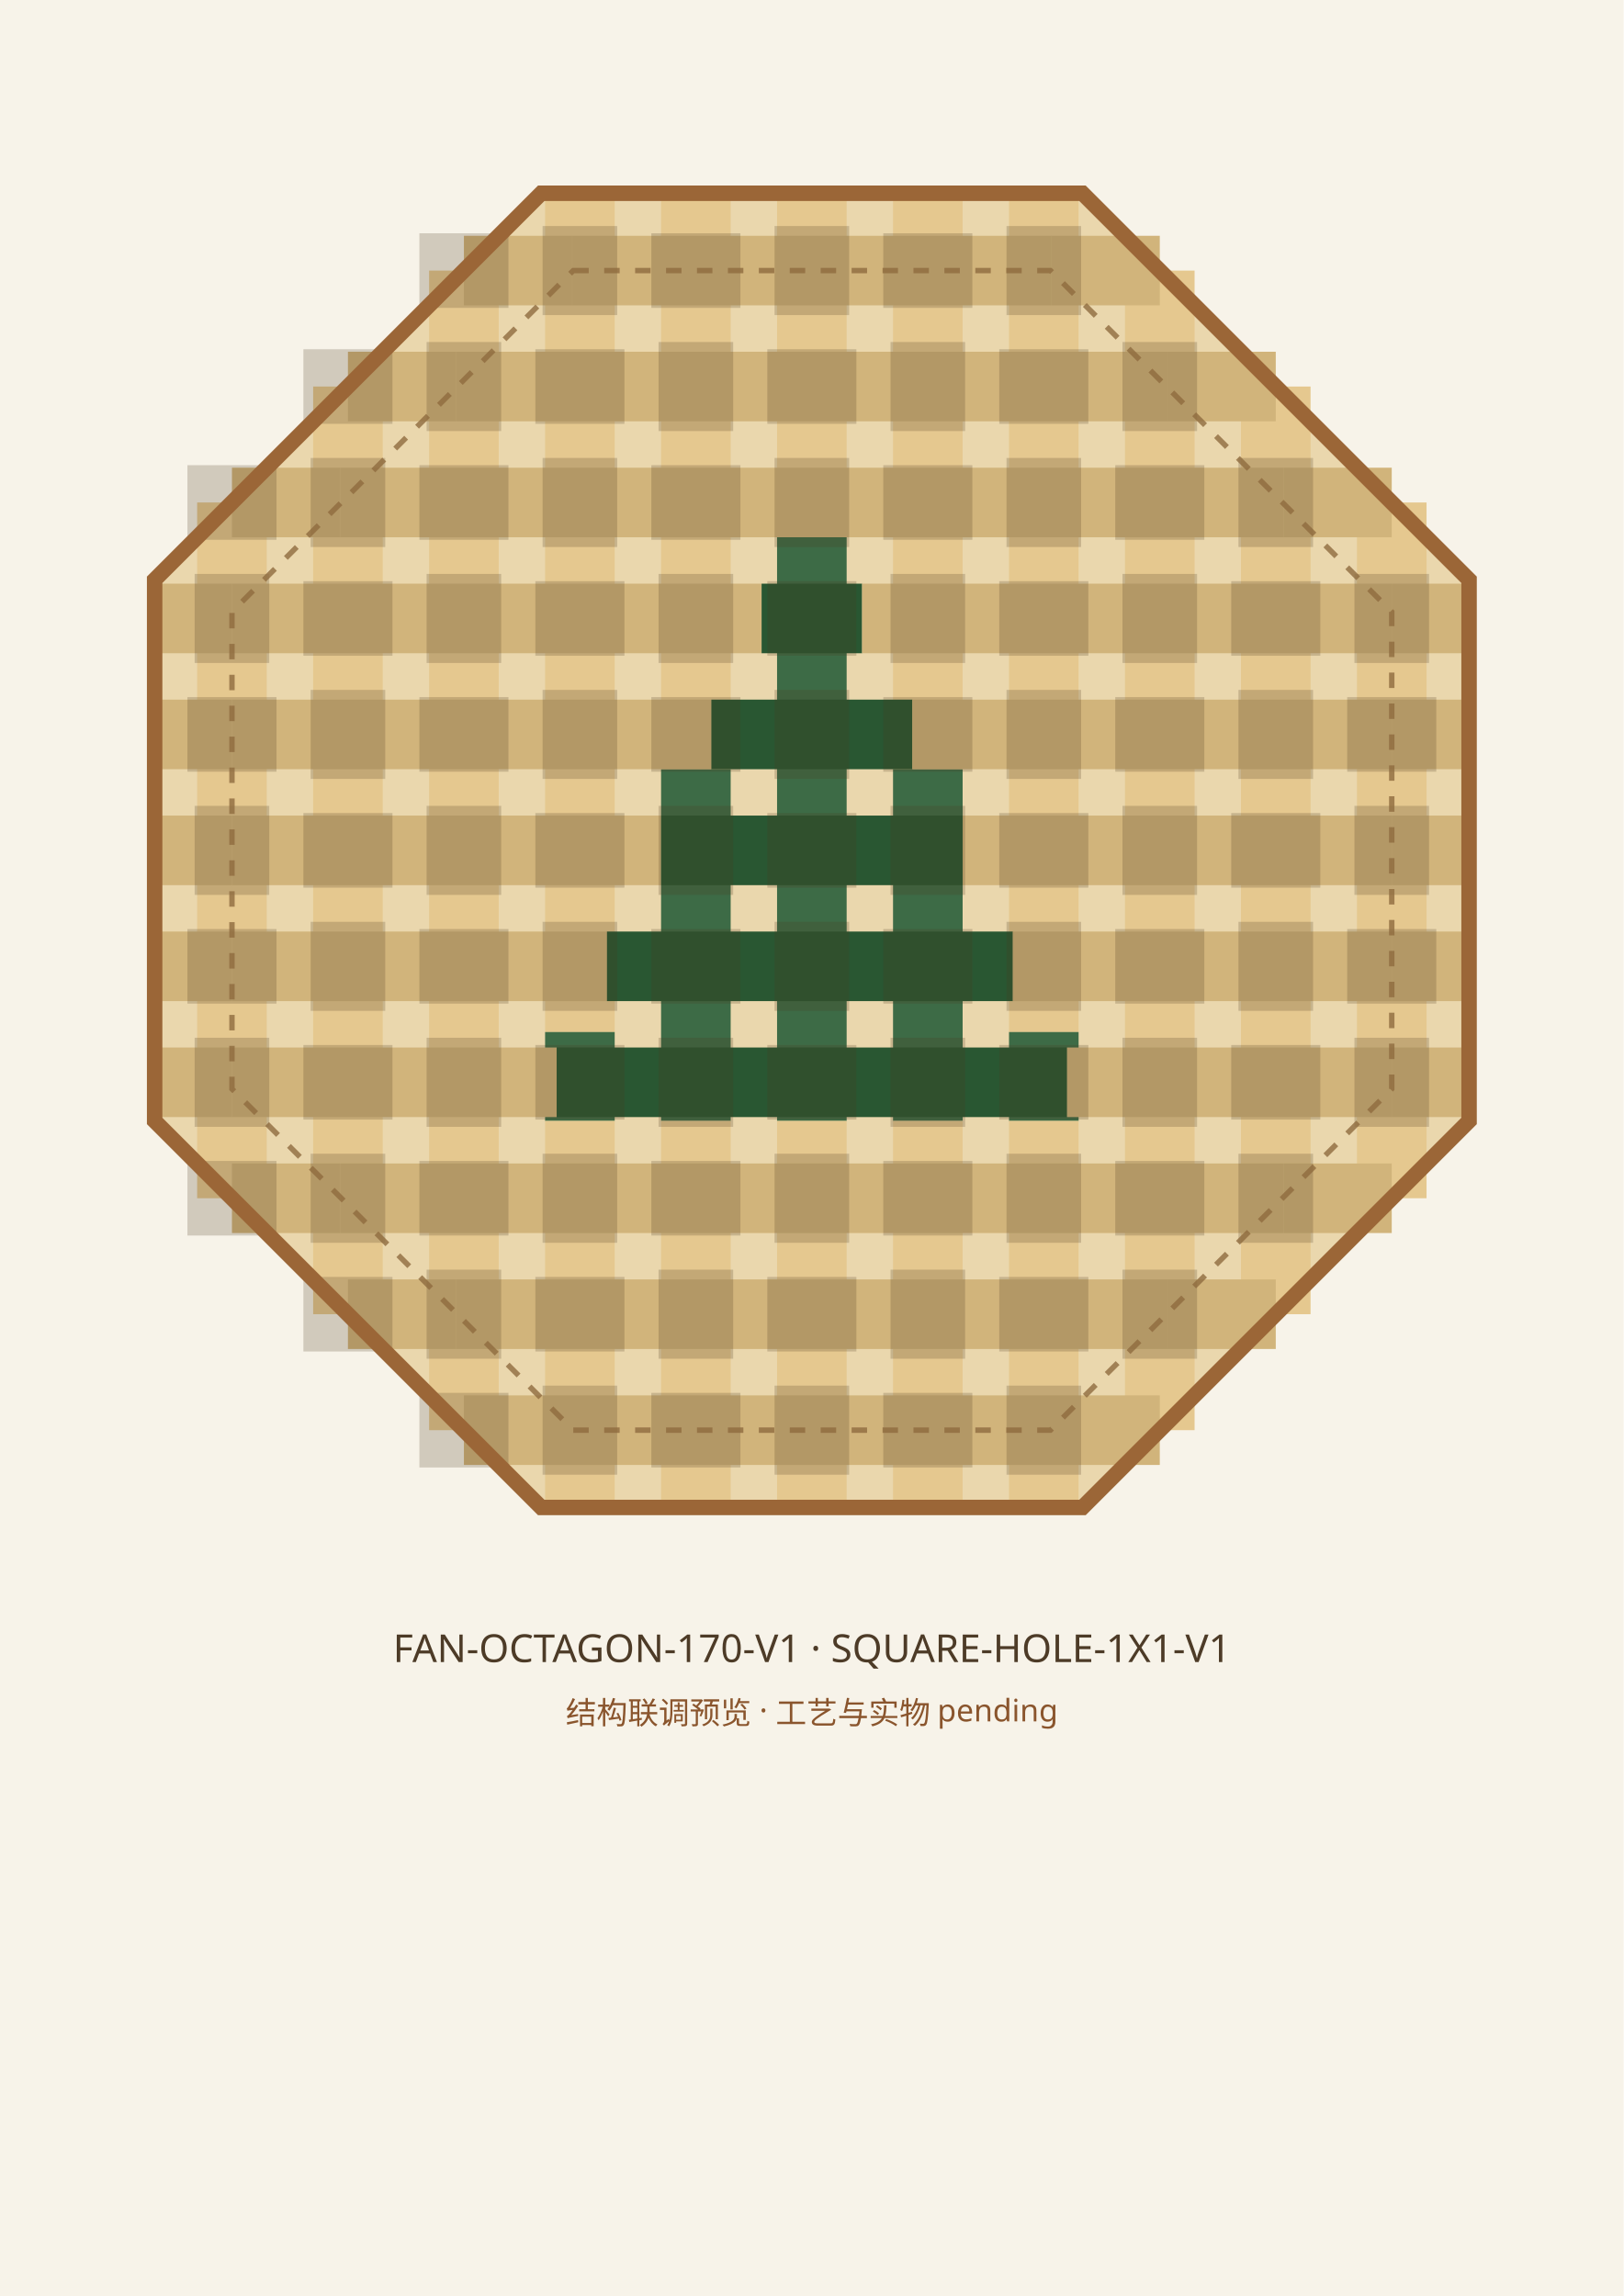
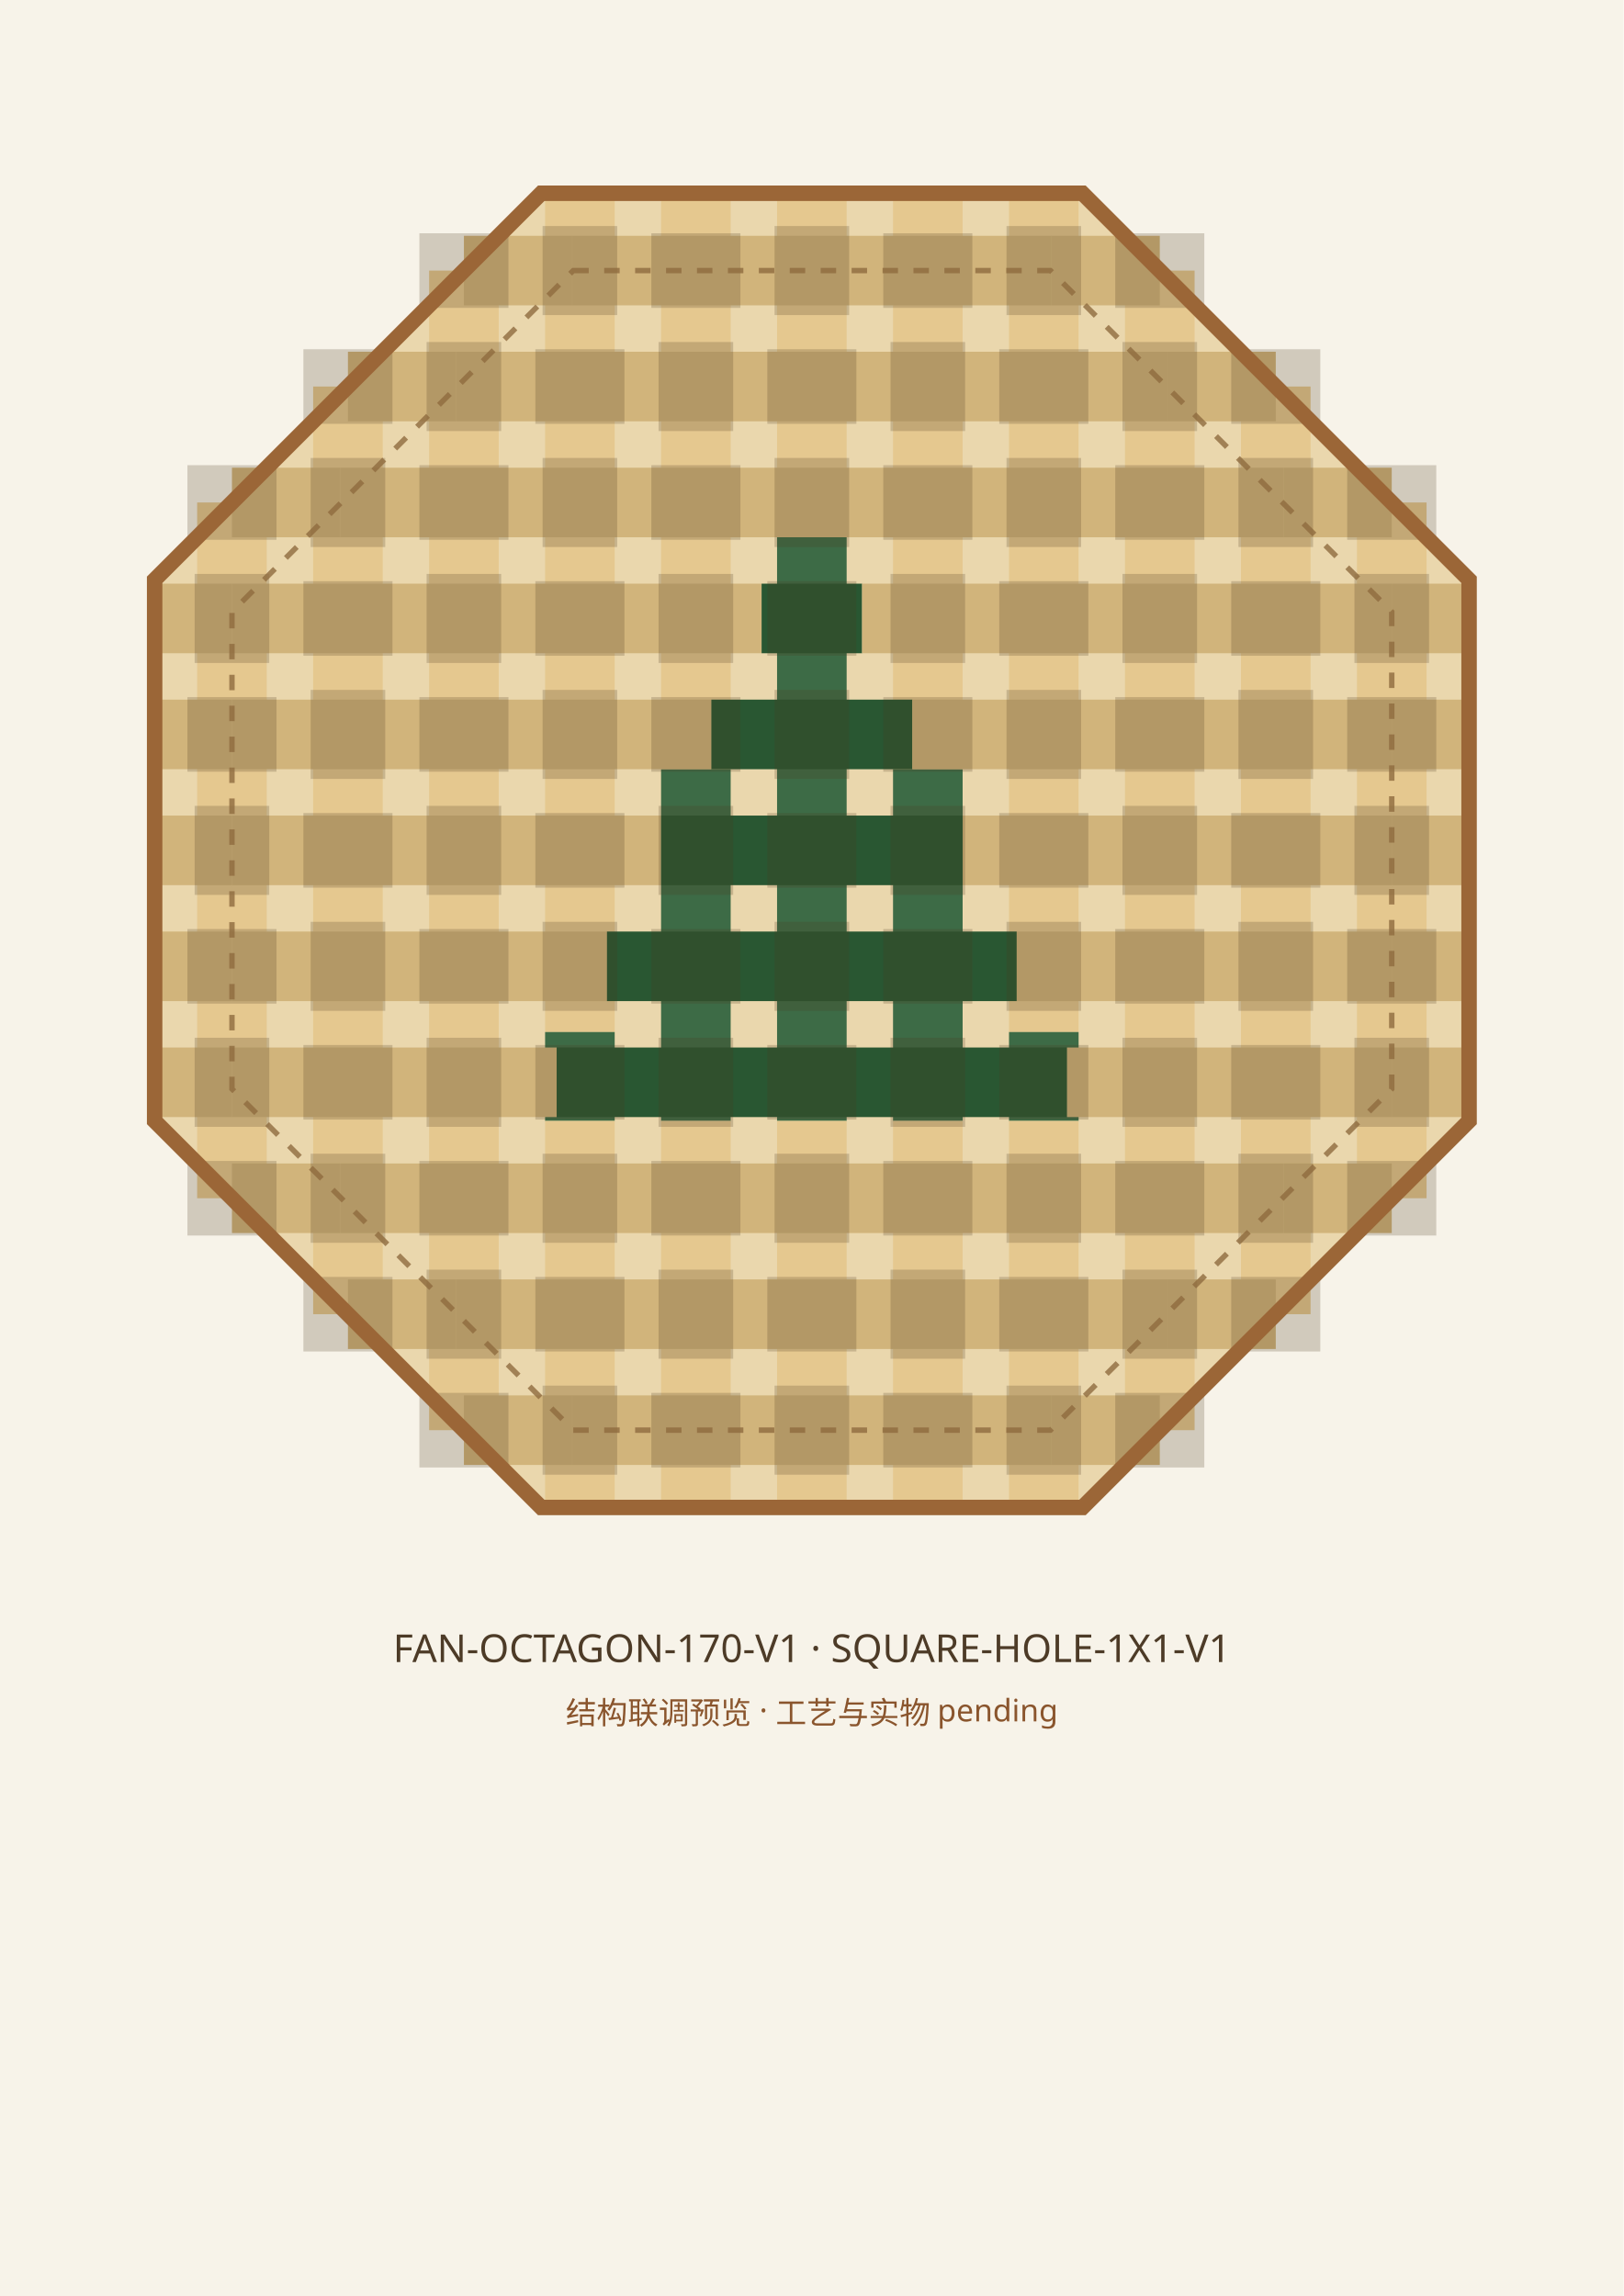
<svg xmlns="http://www.w3.org/2000/svg" viewBox="0 0 210 297" width="840" height="1188">
  <defs>
    <filter id="lift" x="-30%" y="-30%" width="160%" height="160%">
      <feDropShadow dx="0.5" dy="0.7" stdDeviation="0.55" flood-color="#3f2c16" flood-opacity="0.55" />
    </filter>
  </defs>
  <rect width="210" height="297" fill="#f7f3e9" />
  <polygon points="70,25 140,25 190,75 190,145 140,195 70,195 20,145 20,75" fill="#ead7ad" stroke="none" />
  <g>
    <line x1="30" y1="65" x2="30" y2="79" stroke="#e5c88f" stroke-width="9" stroke-linecap="butt" />
    <line x1="30" y1="79" x2="30" y2="141" stroke="#e5c88f" stroke-width="9" stroke-linecap="butt" />
    <line x1="30" y1="141" x2="30" y2="155" stroke="#e5c88f" stroke-width="9" stroke-linecap="butt" />
    <line x1="45" y1="50" x2="45" y2="64" stroke="#e5c88f" stroke-width="9" stroke-linecap="butt" />
    <line x1="45" y1="64" x2="45" y2="156" stroke="#e5c88f" stroke-width="9" stroke-linecap="butt" />
    <line x1="45" y1="156" x2="45" y2="170" stroke="#e5c88f" stroke-width="9" stroke-linecap="butt" />
    <line x1="60" y1="35" x2="60" y2="49" stroke="#e5c88f" stroke-width="9" stroke-linecap="butt" />
    <line x1="60" y1="49" x2="60" y2="171" stroke="#e5c88f" stroke-width="9" stroke-linecap="butt" />
    <line x1="60" y1="171" x2="60" y2="185" stroke="#e5c88f" stroke-width="9" stroke-linecap="butt" />
    <line x1="75" y1="25" x2="75" y2="35" stroke="#e5c88f" stroke-width="9" stroke-linecap="butt" />
    <line x1="75" y1="35" x2="75" y2="133.5" stroke="#e5c88f" stroke-width="9" stroke-linecap="butt" />
    <line x1="75" y1="133.5" x2="75" y2="145" stroke="#3d6b46" stroke-width="9" stroke-linecap="butt" />
    <line x1="75" y1="145" x2="75" y2="185" stroke="#e5c88f" stroke-width="9" stroke-linecap="butt" />
    <line x1="75" y1="185" x2="75" y2="195" stroke="#e5c88f" stroke-width="9" stroke-linecap="butt" />
    <line x1="90" y1="25" x2="90" y2="35" stroke="#e5c88f" stroke-width="9" stroke-linecap="butt" />
    <line x1="90" y1="35" x2="90" y2="99.5" stroke="#e5c88f" stroke-width="9" stroke-linecap="butt" />
    <line x1="90" y1="99.5" x2="90" y2="145" stroke="#3d6b46" stroke-width="9" stroke-linecap="butt" />
    <line x1="90" y1="145" x2="90" y2="185" stroke="#e5c88f" stroke-width="9" stroke-linecap="butt" />
    <line x1="90" y1="185" x2="90" y2="195" stroke="#e5c88f" stroke-width="9" stroke-linecap="butt" />
    <line x1="105" y1="25" x2="105" y2="35" stroke="#e5c88f" stroke-width="9" stroke-linecap="butt" />
    <line x1="105" y1="35" x2="105" y2="65" stroke="#e5c88f" stroke-width="9" stroke-linecap="butt" />
    <line x1="105" y1="65" x2="105" y2="145" stroke="#3d6b46" stroke-width="9" stroke-linecap="butt" />
    <line x1="105" y1="145" x2="105" y2="185" stroke="#e5c88f" stroke-width="9" stroke-linecap="butt" />
    <line x1="105" y1="185" x2="105" y2="195" stroke="#e5c88f" stroke-width="9" stroke-linecap="butt" />
    <line x1="120" y1="25" x2="120" y2="35" stroke="#e5c88f" stroke-width="9" stroke-linecap="butt" />
    <line x1="120" y1="35" x2="120" y2="99.5" stroke="#e5c88f" stroke-width="9" stroke-linecap="butt" />
    <line x1="120" y1="99.5" x2="120" y2="145" stroke="#3d6b46" stroke-width="9" stroke-linecap="butt" />
    <line x1="120" y1="145" x2="120" y2="185" stroke="#e5c88f" stroke-width="9" stroke-linecap="butt" />
    <line x1="120" y1="185" x2="120" y2="195" stroke="#e5c88f" stroke-width="9" stroke-linecap="butt" />
    <line x1="135" y1="25" x2="135" y2="35" stroke="#e5c88f" stroke-width="9" stroke-linecap="butt" />
    <line x1="135" y1="35" x2="135" y2="133.5" stroke="#e5c88f" stroke-width="9" stroke-linecap="butt" />
    <line x1="135" y1="133.5" x2="135" y2="145" stroke="#3d6b46" stroke-width="9" stroke-linecap="butt" />
    <line x1="135" y1="145" x2="135" y2="185" stroke="#e5c88f" stroke-width="9" stroke-linecap="butt" />
    <line x1="135" y1="185" x2="135" y2="195" stroke="#e5c88f" stroke-width="9" stroke-linecap="butt" />
    <line x1="150" y1="35" x2="150" y2="49" stroke="#e5c88f" stroke-width="9" stroke-linecap="butt" />
    <line x1="150" y1="49" x2="150" y2="171" stroke="#e5c88f" stroke-width="9" stroke-linecap="butt" />
    <line x1="150" y1="171" x2="150" y2="185" stroke="#e5c88f" stroke-width="9" stroke-linecap="butt" />
    <line x1="165" y1="50" x2="165" y2="64" stroke="#e5c88f" stroke-width="9" stroke-linecap="butt" />
    <line x1="165" y1="64" x2="165" y2="156" stroke="#e5c88f" stroke-width="9" stroke-linecap="butt" />
    <line x1="165" y1="156" x2="165" y2="170" stroke="#e5c88f" stroke-width="9" stroke-linecap="butt" />
-     <line x1="180" y1="65" x2="180" y2="155" stroke="#e5c88f" stroke-width="9" stroke-linecap="butt" />
+     <line x1="180" y1="65" x2="180" y2="79" stroke="#e5c88f" stroke-width="9" stroke-linecap="butt" />
+     <line x1="180" y1="79" x2="180" y2="141" stroke="#e5c88f" stroke-width="9" stroke-linecap="butt" />
+     <line x1="180" y1="141" x2="180" y2="155" stroke="#e5c88f" stroke-width="9" stroke-linecap="butt" />
    <line x1="60" y1="35" x2="74" y2="35" stroke="#d1b47b" stroke-width="9" stroke-linecap="butt" />
    <line x1="74" y1="35" x2="136" y2="35" stroke="#d1b47b" stroke-width="9" stroke-linecap="butt" />
    <line x1="136" y1="35" x2="150" y2="35" stroke="#d1b47b" stroke-width="9" stroke-linecap="butt" />
    <line x1="45" y1="50" x2="59" y2="50" stroke="#d1b47b" stroke-width="9" stroke-linecap="butt" />
    <line x1="59" y1="50" x2="151" y2="50" stroke="#d1b47b" stroke-width="9" stroke-linecap="butt" />
    <line x1="151" y1="50" x2="165" y2="50" stroke="#d1b47b" stroke-width="9" stroke-linecap="butt" />
    <line x1="30" y1="65" x2="44" y2="65" stroke="#d1b47b" stroke-width="9" stroke-linecap="butt" />
    <line x1="44" y1="65" x2="166" y2="65" stroke="#d1b47b" stroke-width="9" stroke-linecap="butt" />
    <line x1="166" y1="65" x2="180" y2="65" stroke="#d1b47b" stroke-width="9" stroke-linecap="butt" />
    <line x1="20" y1="80" x2="30" y2="80" stroke="#d1b47b" stroke-width="9" stroke-linecap="butt" />
    <line x1="30" y1="80" x2="98.5" y2="80" stroke="#d1b47b" stroke-width="9" stroke-linecap="butt" />
    <line x1="98.5" y1="80" x2="111.5" y2="80" stroke="#295732" stroke-width="9" stroke-linecap="butt" />
    <line x1="111.5" y1="80" x2="180" y2="80" stroke="#d1b47b" stroke-width="9" stroke-linecap="butt" />
    <line x1="180" y1="80" x2="190" y2="80" stroke="#d1b47b" stroke-width="9" stroke-linecap="butt" />
    <line x1="20" y1="95" x2="30" y2="95" stroke="#d1b47b" stroke-width="9" stroke-linecap="butt" />
    <line x1="30" y1="95" x2="92" y2="95" stroke="#d1b47b" stroke-width="9" stroke-linecap="butt" />
    <line x1="92" y1="95" x2="118" y2="95" stroke="#295732" stroke-width="9" stroke-linecap="butt" />
    <line x1="118" y1="95" x2="180" y2="95" stroke="#d1b47b" stroke-width="9" stroke-linecap="butt" />
    <line x1="180" y1="95" x2="190" y2="95" stroke="#d1b47b" stroke-width="9" stroke-linecap="butt" />
    <line x1="20" y1="110" x2="30" y2="110" stroke="#d1b47b" stroke-width="9" stroke-linecap="butt" />
    <line x1="30" y1="110" x2="85.5" y2="110" stroke="#d1b47b" stroke-width="9" stroke-linecap="butt" />
    <line x1="85.5" y1="110" x2="124.5" y2="110" stroke="#295732" stroke-width="9" stroke-linecap="butt" />
    <line x1="124.5" y1="110" x2="180" y2="110" stroke="#d1b47b" stroke-width="9" stroke-linecap="butt" />
    <line x1="180" y1="110" x2="190" y2="110" stroke="#d1b47b" stroke-width="9" stroke-linecap="butt" />
    <line x1="20" y1="125" x2="30" y2="125" stroke="#d1b47b" stroke-width="9" stroke-linecap="butt" />
    <line x1="30" y1="125" x2="78.5" y2="125" stroke="#d1b47b" stroke-width="9" stroke-linecap="butt" />
-     <line x1="78.5" y1="125" x2="131" y2="125" stroke="#295732" stroke-width="9" stroke-linecap="butt" />
-     <line x1="131" y1="125" x2="180" y2="125" stroke="#d1b47b" stroke-width="9" stroke-linecap="butt" />
+     <line x1="78.5" y1="125" x2="131.5" y2="125" stroke="#295732" stroke-width="9" stroke-linecap="butt" />
+     <line x1="131.5" y1="125" x2="180" y2="125" stroke="#d1b47b" stroke-width="9" stroke-linecap="butt" />
    <line x1="180" y1="125" x2="190" y2="125" stroke="#d1b47b" stroke-width="9" stroke-linecap="butt" />
    <line x1="20" y1="140" x2="30" y2="140" stroke="#d1b47b" stroke-width="9" stroke-linecap="butt" />
    <line x1="30" y1="140" x2="72" y2="140" stroke="#d1b47b" stroke-width="9" stroke-linecap="butt" />
    <line x1="72" y1="140" x2="138" y2="140" stroke="#295732" stroke-width="9" stroke-linecap="butt" />
    <line x1="138" y1="140" x2="180" y2="140" stroke="#d1b47b" stroke-width="9" stroke-linecap="butt" />
    <line x1="180" y1="140" x2="190" y2="140" stroke="#d1b47b" stroke-width="9" stroke-linecap="butt" />
    <line x1="30" y1="155" x2="44" y2="155" stroke="#d1b47b" stroke-width="9" stroke-linecap="butt" />
    <line x1="44" y1="155" x2="166" y2="155" stroke="#d1b47b" stroke-width="9" stroke-linecap="butt" />
    <line x1="166" y1="155" x2="180" y2="155" stroke="#d1b47b" stroke-width="9" stroke-linecap="butt" />
    <line x1="45" y1="170" x2="59" y2="170" stroke="#d1b47b" stroke-width="9" stroke-linecap="butt" />
    <line x1="59" y1="170" x2="151" y2="170" stroke="#d1b47b" stroke-width="9" stroke-linecap="butt" />
    <line x1="151" y1="170" x2="165" y2="170" stroke="#d1b47b" stroke-width="9" stroke-linecap="butt" />
-     <line x1="60" y1="185" x2="150" y2="185" stroke="#d1b47b" stroke-width="9" stroke-linecap="butt" />
+     <line x1="60" y1="185" x2="74" y2="185" stroke="#d1b47b" stroke-width="9" stroke-linecap="butt" />
+     <line x1="74" y1="185" x2="136" y2="185" stroke="#d1b47b" stroke-width="9" stroke-linecap="butt" />
+     <line x1="136" y1="185" x2="150" y2="185" stroke="#d1b47b" stroke-width="9" stroke-linecap="butt" />
  </g>
  <g>
    <line x1="54.24" y1="35" x2="65.76" y2="35" stroke="#4b351d" stroke-width="9.65" stroke-linecap="butt" opacity="0.22" />
    <line x1="54.24" y1="35" x2="65.76" y2="35" stroke="#d1b47b" stroke-width="9" stroke-linecap="butt" filter="url(#lift)" />
    <line x1="75" y1="29.24" x2="75" y2="40.76" stroke="#4b351d" stroke-width="9.65" stroke-linecap="butt" opacity="0.22" />
    <line x1="75" y1="29.24" x2="75" y2="40.76" stroke="#e5c88f" stroke-width="9" stroke-linecap="butt" filter="url(#lift)" />
    <line x1="84.24" y1="35" x2="95.76" y2="35" stroke="#4b351d" stroke-width="9.65" stroke-linecap="butt" opacity="0.22" />
    <line x1="84.24" y1="35" x2="95.76" y2="35" stroke="#d1b47b" stroke-width="9" stroke-linecap="butt" filter="url(#lift)" />
    <line x1="105" y1="29.24" x2="105" y2="40.76" stroke="#4b351d" stroke-width="9.65" stroke-linecap="butt" opacity="0.22" />
    <line x1="105" y1="29.24" x2="105" y2="40.76" stroke="#e5c88f" stroke-width="9" stroke-linecap="butt" filter="url(#lift)" />
    <line x1="114.24" y1="35" x2="125.76" y2="35" stroke="#4b351d" stroke-width="9.65" stroke-linecap="butt" opacity="0.22" />
    <line x1="114.24" y1="35" x2="125.76" y2="35" stroke="#d1b47b" stroke-width="9" stroke-linecap="butt" filter="url(#lift)" />
    <line x1="135" y1="29.24" x2="135" y2="40.76" stroke="#4b351d" stroke-width="9.65" stroke-linecap="butt" opacity="0.22" />
    <line x1="135" y1="29.24" x2="135" y2="40.76" stroke="#e5c88f" stroke-width="9" stroke-linecap="butt" filter="url(#lift)" />
+     <line x1="144.24" y1="35" x2="155.76" y2="35" stroke="#4b351d" stroke-width="9.65" stroke-linecap="butt" opacity="0.22" />
+     <line x1="144.24" y1="35" x2="155.76" y2="35" stroke="#d1b47b" stroke-width="9" stroke-linecap="butt" filter="url(#lift)" />
    <line x1="39.24" y1="50" x2="50.76" y2="50" stroke="#4b351d" stroke-width="9.65" stroke-linecap="butt" opacity="0.22" />
    <line x1="39.24" y1="50" x2="50.76" y2="50" stroke="#d1b47b" stroke-width="9" stroke-linecap="butt" filter="url(#lift)" />
    <line x1="60" y1="44.24" x2="60" y2="55.76" stroke="#4b351d" stroke-width="9.65" stroke-linecap="butt" opacity="0.22" />
    <line x1="60" y1="44.24" x2="60" y2="55.76" stroke="#e5c88f" stroke-width="9" stroke-linecap="butt" filter="url(#lift)" />
    <line x1="69.24" y1="50" x2="80.76" y2="50" stroke="#4b351d" stroke-width="9.65" stroke-linecap="butt" opacity="0.22" />
    <line x1="69.24" y1="50" x2="80.76" y2="50" stroke="#d1b47b" stroke-width="9" stroke-linecap="butt" filter="url(#lift)" />
    <line x1="90" y1="44.24" x2="90" y2="55.76" stroke="#4b351d" stroke-width="9.65" stroke-linecap="butt" opacity="0.22" />
    <line x1="90" y1="44.24" x2="90" y2="55.76" stroke="#e5c88f" stroke-width="9" stroke-linecap="butt" filter="url(#lift)" />
    <line x1="99.24" y1="50" x2="110.76" y2="50" stroke="#4b351d" stroke-width="9.65" stroke-linecap="butt" opacity="0.22" />
    <line x1="99.24" y1="50" x2="110.76" y2="50" stroke="#d1b47b" stroke-width="9" stroke-linecap="butt" filter="url(#lift)" />
    <line x1="120" y1="44.24" x2="120" y2="55.76" stroke="#4b351d" stroke-width="9.65" stroke-linecap="butt" opacity="0.22" />
    <line x1="120" y1="44.24" x2="120" y2="55.76" stroke="#e5c88f" stroke-width="9" stroke-linecap="butt" filter="url(#lift)" />
    <line x1="129.24" y1="50" x2="140.76" y2="50" stroke="#4b351d" stroke-width="9.65" stroke-linecap="butt" opacity="0.22" />
    <line x1="129.24" y1="50" x2="140.76" y2="50" stroke="#d1b47b" stroke-width="9" stroke-linecap="butt" filter="url(#lift)" />
    <line x1="150" y1="44.24" x2="150" y2="55.76" stroke="#4b351d" stroke-width="9.65" stroke-linecap="butt" opacity="0.22" />
    <line x1="150" y1="44.24" x2="150" y2="55.76" stroke="#e5c88f" stroke-width="9" stroke-linecap="butt" filter="url(#lift)" />
+     <line x1="159.24" y1="50" x2="170.76" y2="50" stroke="#4b351d" stroke-width="9.65" stroke-linecap="butt" opacity="0.22" />
+     <line x1="159.24" y1="50" x2="170.76" y2="50" stroke="#d1b47b" stroke-width="9" stroke-linecap="butt" filter="url(#lift)" />
    <line x1="24.24" y1="65" x2="35.76" y2="65" stroke="#4b351d" stroke-width="9.65" stroke-linecap="butt" opacity="0.22" />
    <line x1="24.24" y1="65" x2="35.76" y2="65" stroke="#d1b47b" stroke-width="9" stroke-linecap="butt" filter="url(#lift)" />
    <line x1="45" y1="59.24" x2="45" y2="70.76" stroke="#4b351d" stroke-width="9.65" stroke-linecap="butt" opacity="0.22" />
    <line x1="45" y1="59.24" x2="45" y2="70.76" stroke="#e5c88f" stroke-width="9" stroke-linecap="butt" filter="url(#lift)" />
    <line x1="54.24" y1="65" x2="65.76" y2="65" stroke="#4b351d" stroke-width="9.65" stroke-linecap="butt" opacity="0.22" />
    <line x1="54.24" y1="65" x2="65.76" y2="65" stroke="#d1b47b" stroke-width="9" stroke-linecap="butt" filter="url(#lift)" />
    <line x1="75" y1="59.24" x2="75" y2="70.76" stroke="#4b351d" stroke-width="9.65" stroke-linecap="butt" opacity="0.22" />
    <line x1="75" y1="59.24" x2="75" y2="70.76" stroke="#e5c88f" stroke-width="9" stroke-linecap="butt" filter="url(#lift)" />
    <line x1="84.24" y1="65" x2="95.76" y2="65" stroke="#4b351d" stroke-width="9.65" stroke-linecap="butt" opacity="0.22" />
    <line x1="84.24" y1="65" x2="95.76" y2="65" stroke="#d1b47b" stroke-width="9" stroke-linecap="butt" filter="url(#lift)" />
    <line x1="105" y1="59.24" x2="105" y2="70.76" stroke="#4b351d" stroke-width="9.65" stroke-linecap="butt" opacity="0.22" />
    <line x1="105" y1="59.24" x2="105" y2="70.76" stroke="#3d6b46" stroke-width="9" stroke-linecap="butt" filter="url(#lift)" />
    <line x1="114.24" y1="65" x2="125.76" y2="65" stroke="#4b351d" stroke-width="9.65" stroke-linecap="butt" opacity="0.22" />
    <line x1="114.24" y1="65" x2="125.76" y2="65" stroke="#d1b47b" stroke-width="9" stroke-linecap="butt" filter="url(#lift)" />
    <line x1="135" y1="59.24" x2="135" y2="70.76" stroke="#4b351d" stroke-width="9.65" stroke-linecap="butt" opacity="0.22" />
    <line x1="135" y1="59.24" x2="135" y2="70.76" stroke="#e5c88f" stroke-width="9" stroke-linecap="butt" filter="url(#lift)" />
    <line x1="144.24" y1="65" x2="155.76" y2="65" stroke="#4b351d" stroke-width="9.65" stroke-linecap="butt" opacity="0.22" />
    <line x1="144.24" y1="65" x2="155.76" y2="65" stroke="#d1b47b" stroke-width="9" stroke-linecap="butt" filter="url(#lift)" />
    <line x1="165" y1="59.24" x2="165" y2="70.76" stroke="#4b351d" stroke-width="9.65" stroke-linecap="butt" opacity="0.22" />
    <line x1="165" y1="59.24" x2="165" y2="70.76" stroke="#e5c88f" stroke-width="9" stroke-linecap="butt" filter="url(#lift)" />
+     <line x1="174.24" y1="65" x2="185.76" y2="65" stroke="#4b351d" stroke-width="9.65" stroke-linecap="butt" opacity="0.22" />
+     <line x1="174.24" y1="65" x2="185.76" y2="65" stroke="#d1b47b" stroke-width="9" stroke-linecap="butt" filter="url(#lift)" />
    <line x1="30" y1="74.24" x2="30" y2="85.76" stroke="#4b351d" stroke-width="9.65" stroke-linecap="butt" opacity="0.22" />
    <line x1="30" y1="74.24" x2="30" y2="85.76" stroke="#e5c88f" stroke-width="9" stroke-linecap="butt" filter="url(#lift)" />
    <line x1="39.24" y1="80" x2="50.76" y2="80" stroke="#4b351d" stroke-width="9.65" stroke-linecap="butt" opacity="0.22" />
    <line x1="39.24" y1="80" x2="50.76" y2="80" stroke="#d1b47b" stroke-width="9" stroke-linecap="butt" filter="url(#lift)" />
    <line x1="60" y1="74.24" x2="60" y2="85.76" stroke="#4b351d" stroke-width="9.65" stroke-linecap="butt" opacity="0.22" />
    <line x1="60" y1="74.24" x2="60" y2="85.76" stroke="#e5c88f" stroke-width="9" stroke-linecap="butt" filter="url(#lift)" />
    <line x1="69.24" y1="80" x2="80.76" y2="80" stroke="#4b351d" stroke-width="9.65" stroke-linecap="butt" opacity="0.22" />
    <line x1="69.24" y1="80" x2="80.76" y2="80" stroke="#d1b47b" stroke-width="9" stroke-linecap="butt" filter="url(#lift)" />
    <line x1="90" y1="74.24" x2="90" y2="85.76" stroke="#4b351d" stroke-width="9.65" stroke-linecap="butt" opacity="0.22" />
    <line x1="90" y1="74.24" x2="90" y2="85.76" stroke="#e5c88f" stroke-width="9" stroke-linecap="butt" filter="url(#lift)" />
    <line x1="99.24" y1="80" x2="110.76" y2="80" stroke="#4b351d" stroke-width="9.65" stroke-linecap="butt" opacity="0.22" />
    <line x1="99.24" y1="80" x2="110.76" y2="80" stroke="#295732" stroke-width="9" stroke-linecap="butt" filter="url(#lift)" />
    <line x1="120" y1="74.24" x2="120" y2="85.76" stroke="#4b351d" stroke-width="9.65" stroke-linecap="butt" opacity="0.22" />
    <line x1="120" y1="74.24" x2="120" y2="85.76" stroke="#e5c88f" stroke-width="9" stroke-linecap="butt" filter="url(#lift)" />
    <line x1="129.24" y1="80" x2="140.76" y2="80" stroke="#4b351d" stroke-width="9.65" stroke-linecap="butt" opacity="0.22" />
    <line x1="129.24" y1="80" x2="140.76" y2="80" stroke="#d1b47b" stroke-width="9" stroke-linecap="butt" filter="url(#lift)" />
    <line x1="150" y1="74.24" x2="150" y2="85.76" stroke="#4b351d" stroke-width="9.65" stroke-linecap="butt" opacity="0.22" />
    <line x1="150" y1="74.24" x2="150" y2="85.76" stroke="#e5c88f" stroke-width="9" stroke-linecap="butt" filter="url(#lift)" />
    <line x1="159.24" y1="80" x2="170.76" y2="80" stroke="#4b351d" stroke-width="9.65" stroke-linecap="butt" opacity="0.22" />
    <line x1="159.24" y1="80" x2="170.76" y2="80" stroke="#d1b47b" stroke-width="9" stroke-linecap="butt" filter="url(#lift)" />
    <line x1="180" y1="74.24" x2="180" y2="85.76" stroke="#4b351d" stroke-width="9.65" stroke-linecap="butt" opacity="0.22" />
    <line x1="180" y1="74.24" x2="180" y2="85.76" stroke="#e5c88f" stroke-width="9" stroke-linecap="butt" filter="url(#lift)" />
    <line x1="24.24" y1="95" x2="35.76" y2="95" stroke="#4b351d" stroke-width="9.65" stroke-linecap="butt" opacity="0.22" />
    <line x1="24.24" y1="95" x2="35.76" y2="95" stroke="#d1b47b" stroke-width="9" stroke-linecap="butt" filter="url(#lift)" />
    <line x1="45" y1="89.24" x2="45" y2="100.76" stroke="#4b351d" stroke-width="9.65" stroke-linecap="butt" opacity="0.22" />
    <line x1="45" y1="89.24" x2="45" y2="100.76" stroke="#e5c88f" stroke-width="9" stroke-linecap="butt" filter="url(#lift)" />
    <line x1="54.24" y1="95" x2="65.76" y2="95" stroke="#4b351d" stroke-width="9.65" stroke-linecap="butt" opacity="0.22" />
    <line x1="54.24" y1="95" x2="65.76" y2="95" stroke="#d1b47b" stroke-width="9" stroke-linecap="butt" filter="url(#lift)" />
    <line x1="75" y1="89.24" x2="75" y2="100.76" stroke="#4b351d" stroke-width="9.65" stroke-linecap="butt" opacity="0.22" />
    <line x1="75" y1="89.24" x2="75" y2="100.76" stroke="#e5c88f" stroke-width="9" stroke-linecap="butt" filter="url(#lift)" />
    <line x1="84.24" y1="95" x2="95.76" y2="95" stroke="#4b351d" stroke-width="9.65" stroke-linecap="butt" opacity="0.22" />
    <line x1="84.24" y1="95" x2="95.76" y2="95" stroke="#d1b47b" stroke-width="9" stroke-linecap="butt" filter="url(#lift)" />
    <line x1="105" y1="89.24" x2="105" y2="100.76" stroke="#4b351d" stroke-width="9.65" stroke-linecap="butt" opacity="0.22" />
    <line x1="105" y1="89.24" x2="105" y2="100.76" stroke="#3d6b46" stroke-width="9" stroke-linecap="butt" filter="url(#lift)" />
    <line x1="114.24" y1="95" x2="125.76" y2="95" stroke="#4b351d" stroke-width="9.65" stroke-linecap="butt" opacity="0.22" />
    <line x1="114.24" y1="95" x2="125.76" y2="95" stroke="#d1b47b" stroke-width="9" stroke-linecap="butt" filter="url(#lift)" />
    <line x1="135" y1="89.24" x2="135" y2="100.76" stroke="#4b351d" stroke-width="9.65" stroke-linecap="butt" opacity="0.22" />
    <line x1="135" y1="89.24" x2="135" y2="100.76" stroke="#e5c88f" stroke-width="9" stroke-linecap="butt" filter="url(#lift)" />
    <line x1="144.24" y1="95" x2="155.76" y2="95" stroke="#4b351d" stroke-width="9.65" stroke-linecap="butt" opacity="0.22" />
    <line x1="144.24" y1="95" x2="155.76" y2="95" stroke="#d1b47b" stroke-width="9" stroke-linecap="butt" filter="url(#lift)" />
    <line x1="165" y1="89.24" x2="165" y2="100.76" stroke="#4b351d" stroke-width="9.65" stroke-linecap="butt" opacity="0.22" />
    <line x1="165" y1="89.24" x2="165" y2="100.76" stroke="#e5c88f" stroke-width="9" stroke-linecap="butt" filter="url(#lift)" />
    <line x1="174.24" y1="95" x2="185.76" y2="95" stroke="#4b351d" stroke-width="9.65" stroke-linecap="butt" opacity="0.22" />
    <line x1="174.24" y1="95" x2="185.76" y2="95" stroke="#d1b47b" stroke-width="9" stroke-linecap="butt" filter="url(#lift)" />
    <line x1="30" y1="104.24" x2="30" y2="115.76" stroke="#4b351d" stroke-width="9.65" stroke-linecap="butt" opacity="0.22" />
    <line x1="30" y1="104.24" x2="30" y2="115.76" stroke="#e5c88f" stroke-width="9" stroke-linecap="butt" filter="url(#lift)" />
    <line x1="39.24" y1="110" x2="50.76" y2="110" stroke="#4b351d" stroke-width="9.65" stroke-linecap="butt" opacity="0.22" />
    <line x1="39.24" y1="110" x2="50.76" y2="110" stroke="#d1b47b" stroke-width="9" stroke-linecap="butt" filter="url(#lift)" />
    <line x1="60" y1="104.24" x2="60" y2="115.76" stroke="#4b351d" stroke-width="9.65" stroke-linecap="butt" opacity="0.22" />
    <line x1="60" y1="104.24" x2="60" y2="115.76" stroke="#e5c88f" stroke-width="9" stroke-linecap="butt" filter="url(#lift)" />
    <line x1="69.24" y1="110" x2="80.76" y2="110" stroke="#4b351d" stroke-width="9.65" stroke-linecap="butt" opacity="0.22" />
    <line x1="69.24" y1="110" x2="80.76" y2="110" stroke="#d1b47b" stroke-width="9" stroke-linecap="butt" filter="url(#lift)" />
    <line x1="90" y1="104.24" x2="90" y2="115.76" stroke="#4b351d" stroke-width="9.65" stroke-linecap="butt" opacity="0.22" />
    <line x1="90" y1="104.24" x2="90" y2="115.76" stroke="#3d6b46" stroke-width="9" stroke-linecap="butt" filter="url(#lift)" />
    <line x1="99.24" y1="110" x2="110.76" y2="110" stroke="#4b351d" stroke-width="9.65" stroke-linecap="butt" opacity="0.22" />
    <line x1="99.24" y1="110" x2="110.76" y2="110" stroke="#295732" stroke-width="9" stroke-linecap="butt" filter="url(#lift)" />
    <line x1="120" y1="104.24" x2="120" y2="115.76" stroke="#4b351d" stroke-width="9.65" stroke-linecap="butt" opacity="0.22" />
    <line x1="120" y1="104.24" x2="120" y2="115.76" stroke="#3d6b46" stroke-width="9" stroke-linecap="butt" filter="url(#lift)" />
    <line x1="129.24" y1="110" x2="140.76" y2="110" stroke="#4b351d" stroke-width="9.65" stroke-linecap="butt" opacity="0.22" />
    <line x1="129.24" y1="110" x2="140.76" y2="110" stroke="#d1b47b" stroke-width="9" stroke-linecap="butt" filter="url(#lift)" />
    <line x1="150" y1="104.24" x2="150" y2="115.76" stroke="#4b351d" stroke-width="9.65" stroke-linecap="butt" opacity="0.22" />
    <line x1="150" y1="104.24" x2="150" y2="115.76" stroke="#e5c88f" stroke-width="9" stroke-linecap="butt" filter="url(#lift)" />
    <line x1="159.24" y1="110" x2="170.76" y2="110" stroke="#4b351d" stroke-width="9.65" stroke-linecap="butt" opacity="0.22" />
    <line x1="159.24" y1="110" x2="170.76" y2="110" stroke="#d1b47b" stroke-width="9" stroke-linecap="butt" filter="url(#lift)" />
    <line x1="180" y1="104.24" x2="180" y2="115.76" stroke="#4b351d" stroke-width="9.65" stroke-linecap="butt" opacity="0.22" />
    <line x1="180" y1="104.24" x2="180" y2="115.76" stroke="#e5c88f" stroke-width="9" stroke-linecap="butt" filter="url(#lift)" />
    <line x1="24.24" y1="125" x2="35.76" y2="125" stroke="#4b351d" stroke-width="9.65" stroke-linecap="butt" opacity="0.22" />
    <line x1="24.24" y1="125" x2="35.76" y2="125" stroke="#d1b47b" stroke-width="9" stroke-linecap="butt" filter="url(#lift)" />
    <line x1="45" y1="119.24" x2="45" y2="130.76" stroke="#4b351d" stroke-width="9.65" stroke-linecap="butt" opacity="0.22" />
    <line x1="45" y1="119.24" x2="45" y2="130.76" stroke="#e5c88f" stroke-width="9" stroke-linecap="butt" filter="url(#lift)" />
    <line x1="54.24" y1="125" x2="65.76" y2="125" stroke="#4b351d" stroke-width="9.65" stroke-linecap="butt" opacity="0.22" />
    <line x1="54.24" y1="125" x2="65.76" y2="125" stroke="#d1b47b" stroke-width="9" stroke-linecap="butt" filter="url(#lift)" />
    <line x1="75" y1="119.24" x2="75" y2="130.76" stroke="#4b351d" stroke-width="9.65" stroke-linecap="butt" opacity="0.22" />
    <line x1="75" y1="119.24" x2="75" y2="130.76" stroke="#e5c88f" stroke-width="9" stroke-linecap="butt" filter="url(#lift)" />
    <line x1="84.24" y1="125" x2="95.76" y2="125" stroke="#4b351d" stroke-width="9.65" stroke-linecap="butt" opacity="0.22" />
    <line x1="84.24" y1="125" x2="95.76" y2="125" stroke="#295732" stroke-width="9" stroke-linecap="butt" filter="url(#lift)" />
    <line x1="105" y1="119.24" x2="105" y2="130.76" stroke="#4b351d" stroke-width="9.65" stroke-linecap="butt" opacity="0.22" />
    <line x1="105" y1="119.24" x2="105" y2="130.76" stroke="#3d6b46" stroke-width="9" stroke-linecap="butt" filter="url(#lift)" />
    <line x1="114.24" y1="125" x2="125.76" y2="125" stroke="#4b351d" stroke-width="9.65" stroke-linecap="butt" opacity="0.22" />
    <line x1="114.24" y1="125" x2="125.76" y2="125" stroke="#295732" stroke-width="9" stroke-linecap="butt" filter="url(#lift)" />
    <line x1="135" y1="119.24" x2="135" y2="130.76" stroke="#4b351d" stroke-width="9.65" stroke-linecap="butt" opacity="0.22" />
    <line x1="135" y1="119.24" x2="135" y2="130.76" stroke="#e5c88f" stroke-width="9" stroke-linecap="butt" filter="url(#lift)" />
    <line x1="144.24" y1="125" x2="155.76" y2="125" stroke="#4b351d" stroke-width="9.65" stroke-linecap="butt" opacity="0.22" />
    <line x1="144.24" y1="125" x2="155.76" y2="125" stroke="#d1b47b" stroke-width="9" stroke-linecap="butt" filter="url(#lift)" />
    <line x1="165" y1="119.24" x2="165" y2="130.76" stroke="#4b351d" stroke-width="9.65" stroke-linecap="butt" opacity="0.22" />
    <line x1="165" y1="119.24" x2="165" y2="130.76" stroke="#e5c88f" stroke-width="9" stroke-linecap="butt" filter="url(#lift)" />
    <line x1="174.24" y1="125" x2="185.76" y2="125" stroke="#4b351d" stroke-width="9.65" stroke-linecap="butt" opacity="0.22" />
    <line x1="174.24" y1="125" x2="185.76" y2="125" stroke="#d1b47b" stroke-width="9" stroke-linecap="butt" filter="url(#lift)" />
    <line x1="30" y1="134.24" x2="30" y2="145.76" stroke="#4b351d" stroke-width="9.65" stroke-linecap="butt" opacity="0.22" />
    <line x1="30" y1="134.24" x2="30" y2="145.76" stroke="#e5c88f" stroke-width="9" stroke-linecap="butt" filter="url(#lift)" />
    <line x1="39.24" y1="140" x2="50.76" y2="140" stroke="#4b351d" stroke-width="9.65" stroke-linecap="butt" opacity="0.22" />
    <line x1="39.24" y1="140" x2="50.76" y2="140" stroke="#d1b47b" stroke-width="9" stroke-linecap="butt" filter="url(#lift)" />
    <line x1="60" y1="134.24" x2="60" y2="145.76" stroke="#4b351d" stroke-width="9.65" stroke-linecap="butt" opacity="0.22" />
    <line x1="60" y1="134.24" x2="60" y2="145.76" stroke="#e5c88f" stroke-width="9" stroke-linecap="butt" filter="url(#lift)" />
    <line x1="69.24" y1="140" x2="80.76" y2="140" stroke="#4b351d" stroke-width="9.65" stroke-linecap="butt" opacity="0.22" />
    <line x1="69.24" y1="140" x2="80.76" y2="140" stroke="#295732" stroke-width="9" stroke-linecap="butt" filter="url(#lift)" />
    <line x1="90" y1="134.24" x2="90" y2="145.76" stroke="#4b351d" stroke-width="9.65" stroke-linecap="butt" opacity="0.22" />
    <line x1="90" y1="134.24" x2="90" y2="145.76" stroke="#3d6b46" stroke-width="9" stroke-linecap="butt" filter="url(#lift)" />
    <line x1="99.24" y1="140" x2="110.76" y2="140" stroke="#4b351d" stroke-width="9.65" stroke-linecap="butt" opacity="0.22" />
    <line x1="99.24" y1="140" x2="110.76" y2="140" stroke="#295732" stroke-width="9" stroke-linecap="butt" filter="url(#lift)" />
    <line x1="120" y1="134.24" x2="120" y2="145.76" stroke="#4b351d" stroke-width="9.65" stroke-linecap="butt" opacity="0.22" />
    <line x1="120" y1="134.24" x2="120" y2="145.76" stroke="#3d6b46" stroke-width="9" stroke-linecap="butt" filter="url(#lift)" />
    <line x1="129.24" y1="140" x2="140.76" y2="140" stroke="#4b351d" stroke-width="9.65" stroke-linecap="butt" opacity="0.22" />
    <line x1="129.24" y1="140" x2="140.76" y2="140" stroke="#295732" stroke-width="9" stroke-linecap="butt" filter="url(#lift)" />
    <line x1="150" y1="134.24" x2="150" y2="145.76" stroke="#4b351d" stroke-width="9.65" stroke-linecap="butt" opacity="0.22" />
    <line x1="150" y1="134.24" x2="150" y2="145.76" stroke="#e5c88f" stroke-width="9" stroke-linecap="butt" filter="url(#lift)" />
    <line x1="159.24" y1="140" x2="170.76" y2="140" stroke="#4b351d" stroke-width="9.65" stroke-linecap="butt" opacity="0.22" />
    <line x1="159.24" y1="140" x2="170.76" y2="140" stroke="#d1b47b" stroke-width="9" stroke-linecap="butt" filter="url(#lift)" />
    <line x1="180" y1="134.24" x2="180" y2="145.76" stroke="#4b351d" stroke-width="9.65" stroke-linecap="butt" opacity="0.22" />
    <line x1="180" y1="134.24" x2="180" y2="145.76" stroke="#e5c88f" stroke-width="9" stroke-linecap="butt" filter="url(#lift)" />
    <line x1="24.24" y1="155" x2="35.76" y2="155" stroke="#4b351d" stroke-width="9.65" stroke-linecap="butt" opacity="0.22" />
    <line x1="24.24" y1="155" x2="35.76" y2="155" stroke="#d1b47b" stroke-width="9" stroke-linecap="butt" filter="url(#lift)" />
    <line x1="45" y1="149.24" x2="45" y2="160.76" stroke="#4b351d" stroke-width="9.65" stroke-linecap="butt" opacity="0.22" />
    <line x1="45" y1="149.24" x2="45" y2="160.76" stroke="#e5c88f" stroke-width="9" stroke-linecap="butt" filter="url(#lift)" />
    <line x1="54.24" y1="155" x2="65.76" y2="155" stroke="#4b351d" stroke-width="9.65" stroke-linecap="butt" opacity="0.22" />
    <line x1="54.24" y1="155" x2="65.76" y2="155" stroke="#d1b47b" stroke-width="9" stroke-linecap="butt" filter="url(#lift)" />
    <line x1="75" y1="149.24" x2="75" y2="160.76" stroke="#4b351d" stroke-width="9.65" stroke-linecap="butt" opacity="0.22" />
    <line x1="75" y1="149.24" x2="75" y2="160.76" stroke="#e5c88f" stroke-width="9" stroke-linecap="butt" filter="url(#lift)" />
    <line x1="84.24" y1="155" x2="95.76" y2="155" stroke="#4b351d" stroke-width="9.65" stroke-linecap="butt" opacity="0.22" />
    <line x1="84.24" y1="155" x2="95.76" y2="155" stroke="#d1b47b" stroke-width="9" stroke-linecap="butt" filter="url(#lift)" />
    <line x1="105" y1="149.24" x2="105" y2="160.76" stroke="#4b351d" stroke-width="9.65" stroke-linecap="butt" opacity="0.22" />
    <line x1="105" y1="149.24" x2="105" y2="160.76" stroke="#e5c88f" stroke-width="9" stroke-linecap="butt" filter="url(#lift)" />
    <line x1="114.24" y1="155" x2="125.76" y2="155" stroke="#4b351d" stroke-width="9.65" stroke-linecap="butt" opacity="0.22" />
    <line x1="114.24" y1="155" x2="125.76" y2="155" stroke="#d1b47b" stroke-width="9" stroke-linecap="butt" filter="url(#lift)" />
    <line x1="135" y1="149.24" x2="135" y2="160.76" stroke="#4b351d" stroke-width="9.65" stroke-linecap="butt" opacity="0.22" />
    <line x1="135" y1="149.24" x2="135" y2="160.76" stroke="#e5c88f" stroke-width="9" stroke-linecap="butt" filter="url(#lift)" />
    <line x1="144.24" y1="155" x2="155.76" y2="155" stroke="#4b351d" stroke-width="9.65" stroke-linecap="butt" opacity="0.22" />
    <line x1="144.24" y1="155" x2="155.76" y2="155" stroke="#d1b47b" stroke-width="9" stroke-linecap="butt" filter="url(#lift)" />
    <line x1="165" y1="149.24" x2="165" y2="160.76" stroke="#4b351d" stroke-width="9.65" stroke-linecap="butt" opacity="0.22" />
    <line x1="165" y1="149.24" x2="165" y2="160.76" stroke="#e5c88f" stroke-width="9" stroke-linecap="butt" filter="url(#lift)" />
+     <line x1="174.24" y1="155" x2="185.76" y2="155" stroke="#4b351d" stroke-width="9.65" stroke-linecap="butt" opacity="0.22" />
+     <line x1="174.24" y1="155" x2="185.76" y2="155" stroke="#d1b47b" stroke-width="9" stroke-linecap="butt" filter="url(#lift)" />
    <line x1="39.24" y1="170" x2="50.76" y2="170" stroke="#4b351d" stroke-width="9.65" stroke-linecap="butt" opacity="0.22" />
    <line x1="39.24" y1="170" x2="50.76" y2="170" stroke="#d1b47b" stroke-width="9" stroke-linecap="butt" filter="url(#lift)" />
    <line x1="60" y1="164.24" x2="60" y2="175.76" stroke="#4b351d" stroke-width="9.65" stroke-linecap="butt" opacity="0.22" />
    <line x1="60" y1="164.24" x2="60" y2="175.76" stroke="#e5c88f" stroke-width="9" stroke-linecap="butt" filter="url(#lift)" />
    <line x1="69.24" y1="170" x2="80.76" y2="170" stroke="#4b351d" stroke-width="9.65" stroke-linecap="butt" opacity="0.22" />
    <line x1="69.24" y1="170" x2="80.76" y2="170" stroke="#d1b47b" stroke-width="9" stroke-linecap="butt" filter="url(#lift)" />
    <line x1="90" y1="164.24" x2="90" y2="175.76" stroke="#4b351d" stroke-width="9.65" stroke-linecap="butt" opacity="0.22" />
    <line x1="90" y1="164.24" x2="90" y2="175.76" stroke="#e5c88f" stroke-width="9" stroke-linecap="butt" filter="url(#lift)" />
    <line x1="99.24" y1="170" x2="110.76" y2="170" stroke="#4b351d" stroke-width="9.65" stroke-linecap="butt" opacity="0.22" />
    <line x1="99.24" y1="170" x2="110.76" y2="170" stroke="#d1b47b" stroke-width="9" stroke-linecap="butt" filter="url(#lift)" />
    <line x1="120" y1="164.24" x2="120" y2="175.76" stroke="#4b351d" stroke-width="9.65" stroke-linecap="butt" opacity="0.22" />
    <line x1="120" y1="164.24" x2="120" y2="175.76" stroke="#e5c88f" stroke-width="9" stroke-linecap="butt" filter="url(#lift)" />
    <line x1="129.24" y1="170" x2="140.76" y2="170" stroke="#4b351d" stroke-width="9.65" stroke-linecap="butt" opacity="0.22" />
    <line x1="129.24" y1="170" x2="140.76" y2="170" stroke="#d1b47b" stroke-width="9" stroke-linecap="butt" filter="url(#lift)" />
    <line x1="150" y1="164.24" x2="150" y2="175.76" stroke="#4b351d" stroke-width="9.65" stroke-linecap="butt" opacity="0.22" />
    <line x1="150" y1="164.24" x2="150" y2="175.76" stroke="#e5c88f" stroke-width="9" stroke-linecap="butt" filter="url(#lift)" />
+     <line x1="159.24" y1="170" x2="170.76" y2="170" stroke="#4b351d" stroke-width="9.65" stroke-linecap="butt" opacity="0.22" />
+     <line x1="159.24" y1="170" x2="170.76" y2="170" stroke="#d1b47b" stroke-width="9" stroke-linecap="butt" filter="url(#lift)" />
    <line x1="54.24" y1="185" x2="65.76" y2="185" stroke="#4b351d" stroke-width="9.65" stroke-linecap="butt" opacity="0.22" />
    <line x1="54.24" y1="185" x2="65.76" y2="185" stroke="#d1b47b" stroke-width="9" stroke-linecap="butt" filter="url(#lift)" />
    <line x1="75" y1="179.24" x2="75" y2="190.76" stroke="#4b351d" stroke-width="9.65" stroke-linecap="butt" opacity="0.22" />
    <line x1="75" y1="179.24" x2="75" y2="190.76" stroke="#e5c88f" stroke-width="9" stroke-linecap="butt" filter="url(#lift)" />
    <line x1="84.24" y1="185" x2="95.76" y2="185" stroke="#4b351d" stroke-width="9.65" stroke-linecap="butt" opacity="0.22" />
    <line x1="84.24" y1="185" x2="95.76" y2="185" stroke="#d1b47b" stroke-width="9" stroke-linecap="butt" filter="url(#lift)" />
    <line x1="105" y1="179.24" x2="105" y2="190.76" stroke="#4b351d" stroke-width="9.65" stroke-linecap="butt" opacity="0.22" />
    <line x1="105" y1="179.24" x2="105" y2="190.76" stroke="#e5c88f" stroke-width="9" stroke-linecap="butt" filter="url(#lift)" />
    <line x1="114.24" y1="185" x2="125.76" y2="185" stroke="#4b351d" stroke-width="9.65" stroke-linecap="butt" opacity="0.22" />
    <line x1="114.24" y1="185" x2="125.76" y2="185" stroke="#d1b47b" stroke-width="9" stroke-linecap="butt" filter="url(#lift)" />
    <line x1="135" y1="179.24" x2="135" y2="190.76" stroke="#4b351d" stroke-width="9.65" stroke-linecap="butt" opacity="0.22" />
    <line x1="135" y1="179.24" x2="135" y2="190.76" stroke="#e5c88f" stroke-width="9" stroke-linecap="butt" filter="url(#lift)" />
+     <line x1="144.24" y1="185" x2="155.76" y2="185" stroke="#4b351d" stroke-width="9.65" stroke-linecap="butt" opacity="0.22" />
+     <line x1="144.24" y1="185" x2="155.76" y2="185" stroke="#d1b47b" stroke-width="9" stroke-linecap="butt" filter="url(#lift)" />
  </g>
  <polygon points="74.142,35 135.858,35 180,79.142 180,140.858 135.858,185 74.142,185 30,140.858 30,79.142" fill="none" stroke="#8f6b3f" stroke-width="0.7" stroke-dasharray="2 2" opacity="0.8" />
  <polygon points="70,25 140,25 190,75 190,145 140,195 70,195 20,145 20,75" fill="none" stroke="#9b6637" stroke-width="2" />
  <text x="105" y="215" text-anchor="middle" font-family="PingFang SC, sans-serif" font-size="5" fill="#4d3b27">FAN-OCTAGON-170-V1 · SQUARE-HOLE-1X1-V1</text>
  <text x="105" y="223" text-anchor="middle" font-family="PingFang SC, sans-serif" font-size="4" fill="#8a552d">结构联调预览 · 工艺与实物 pending</text>
</svg>
